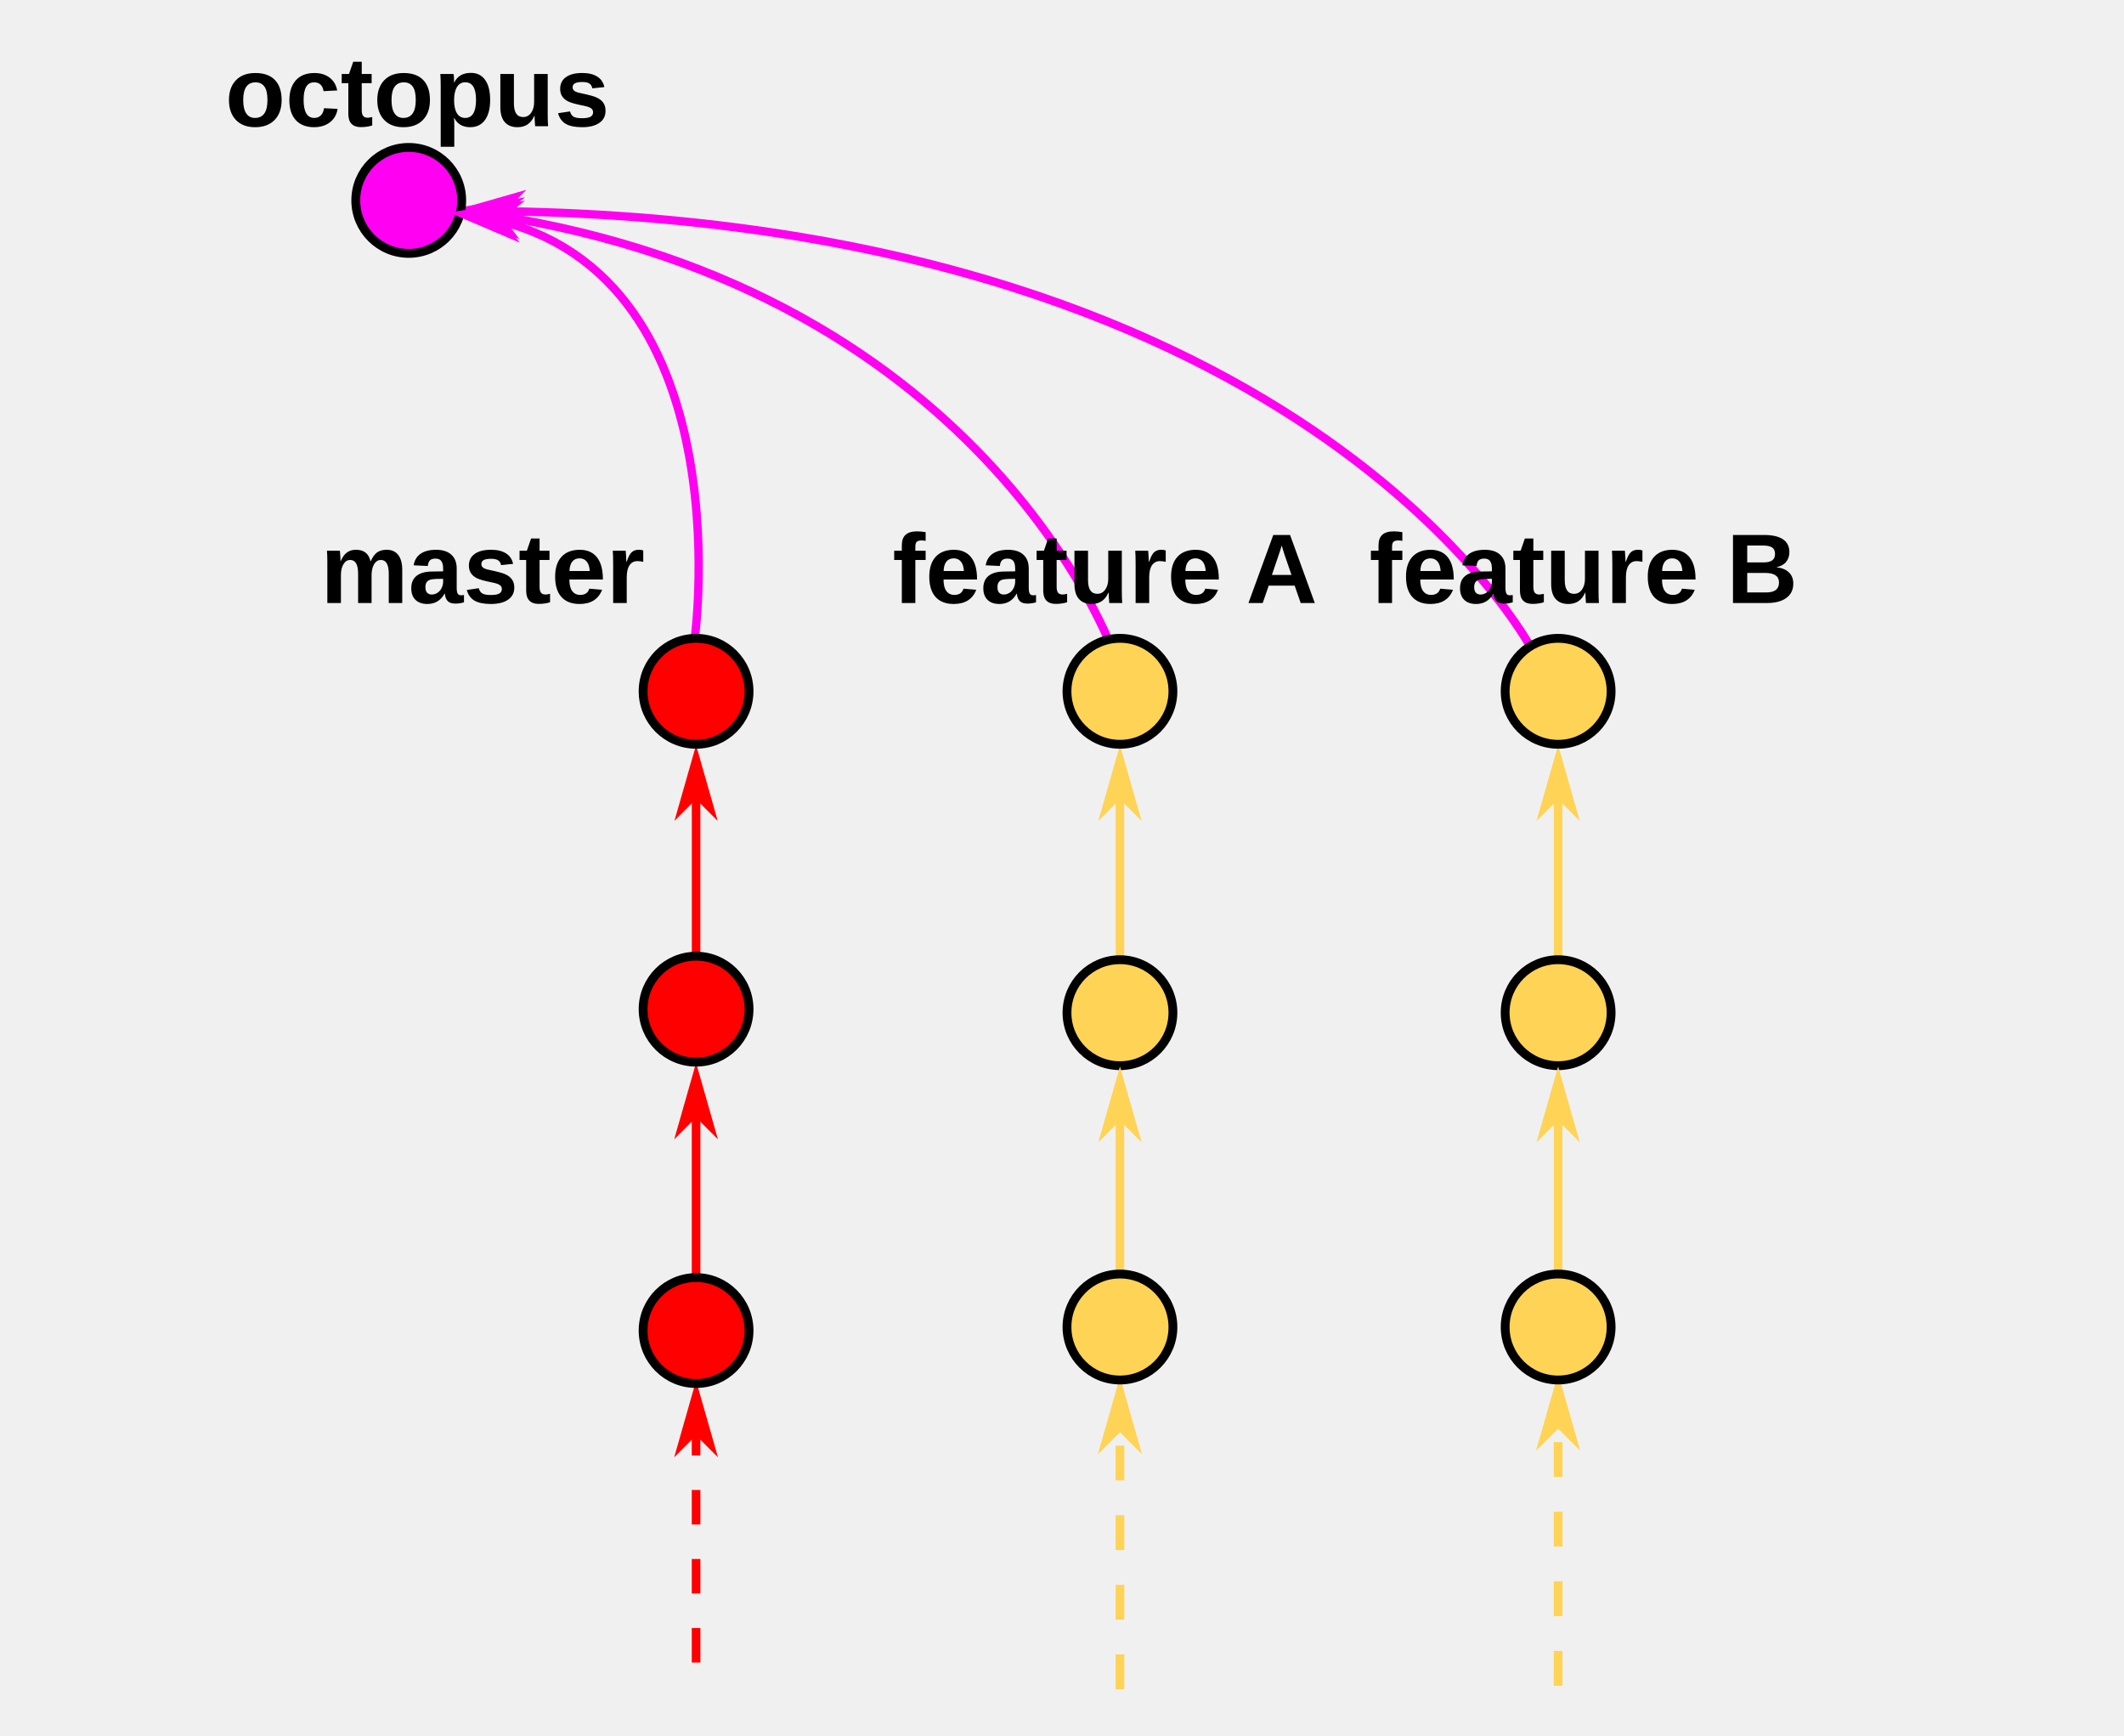
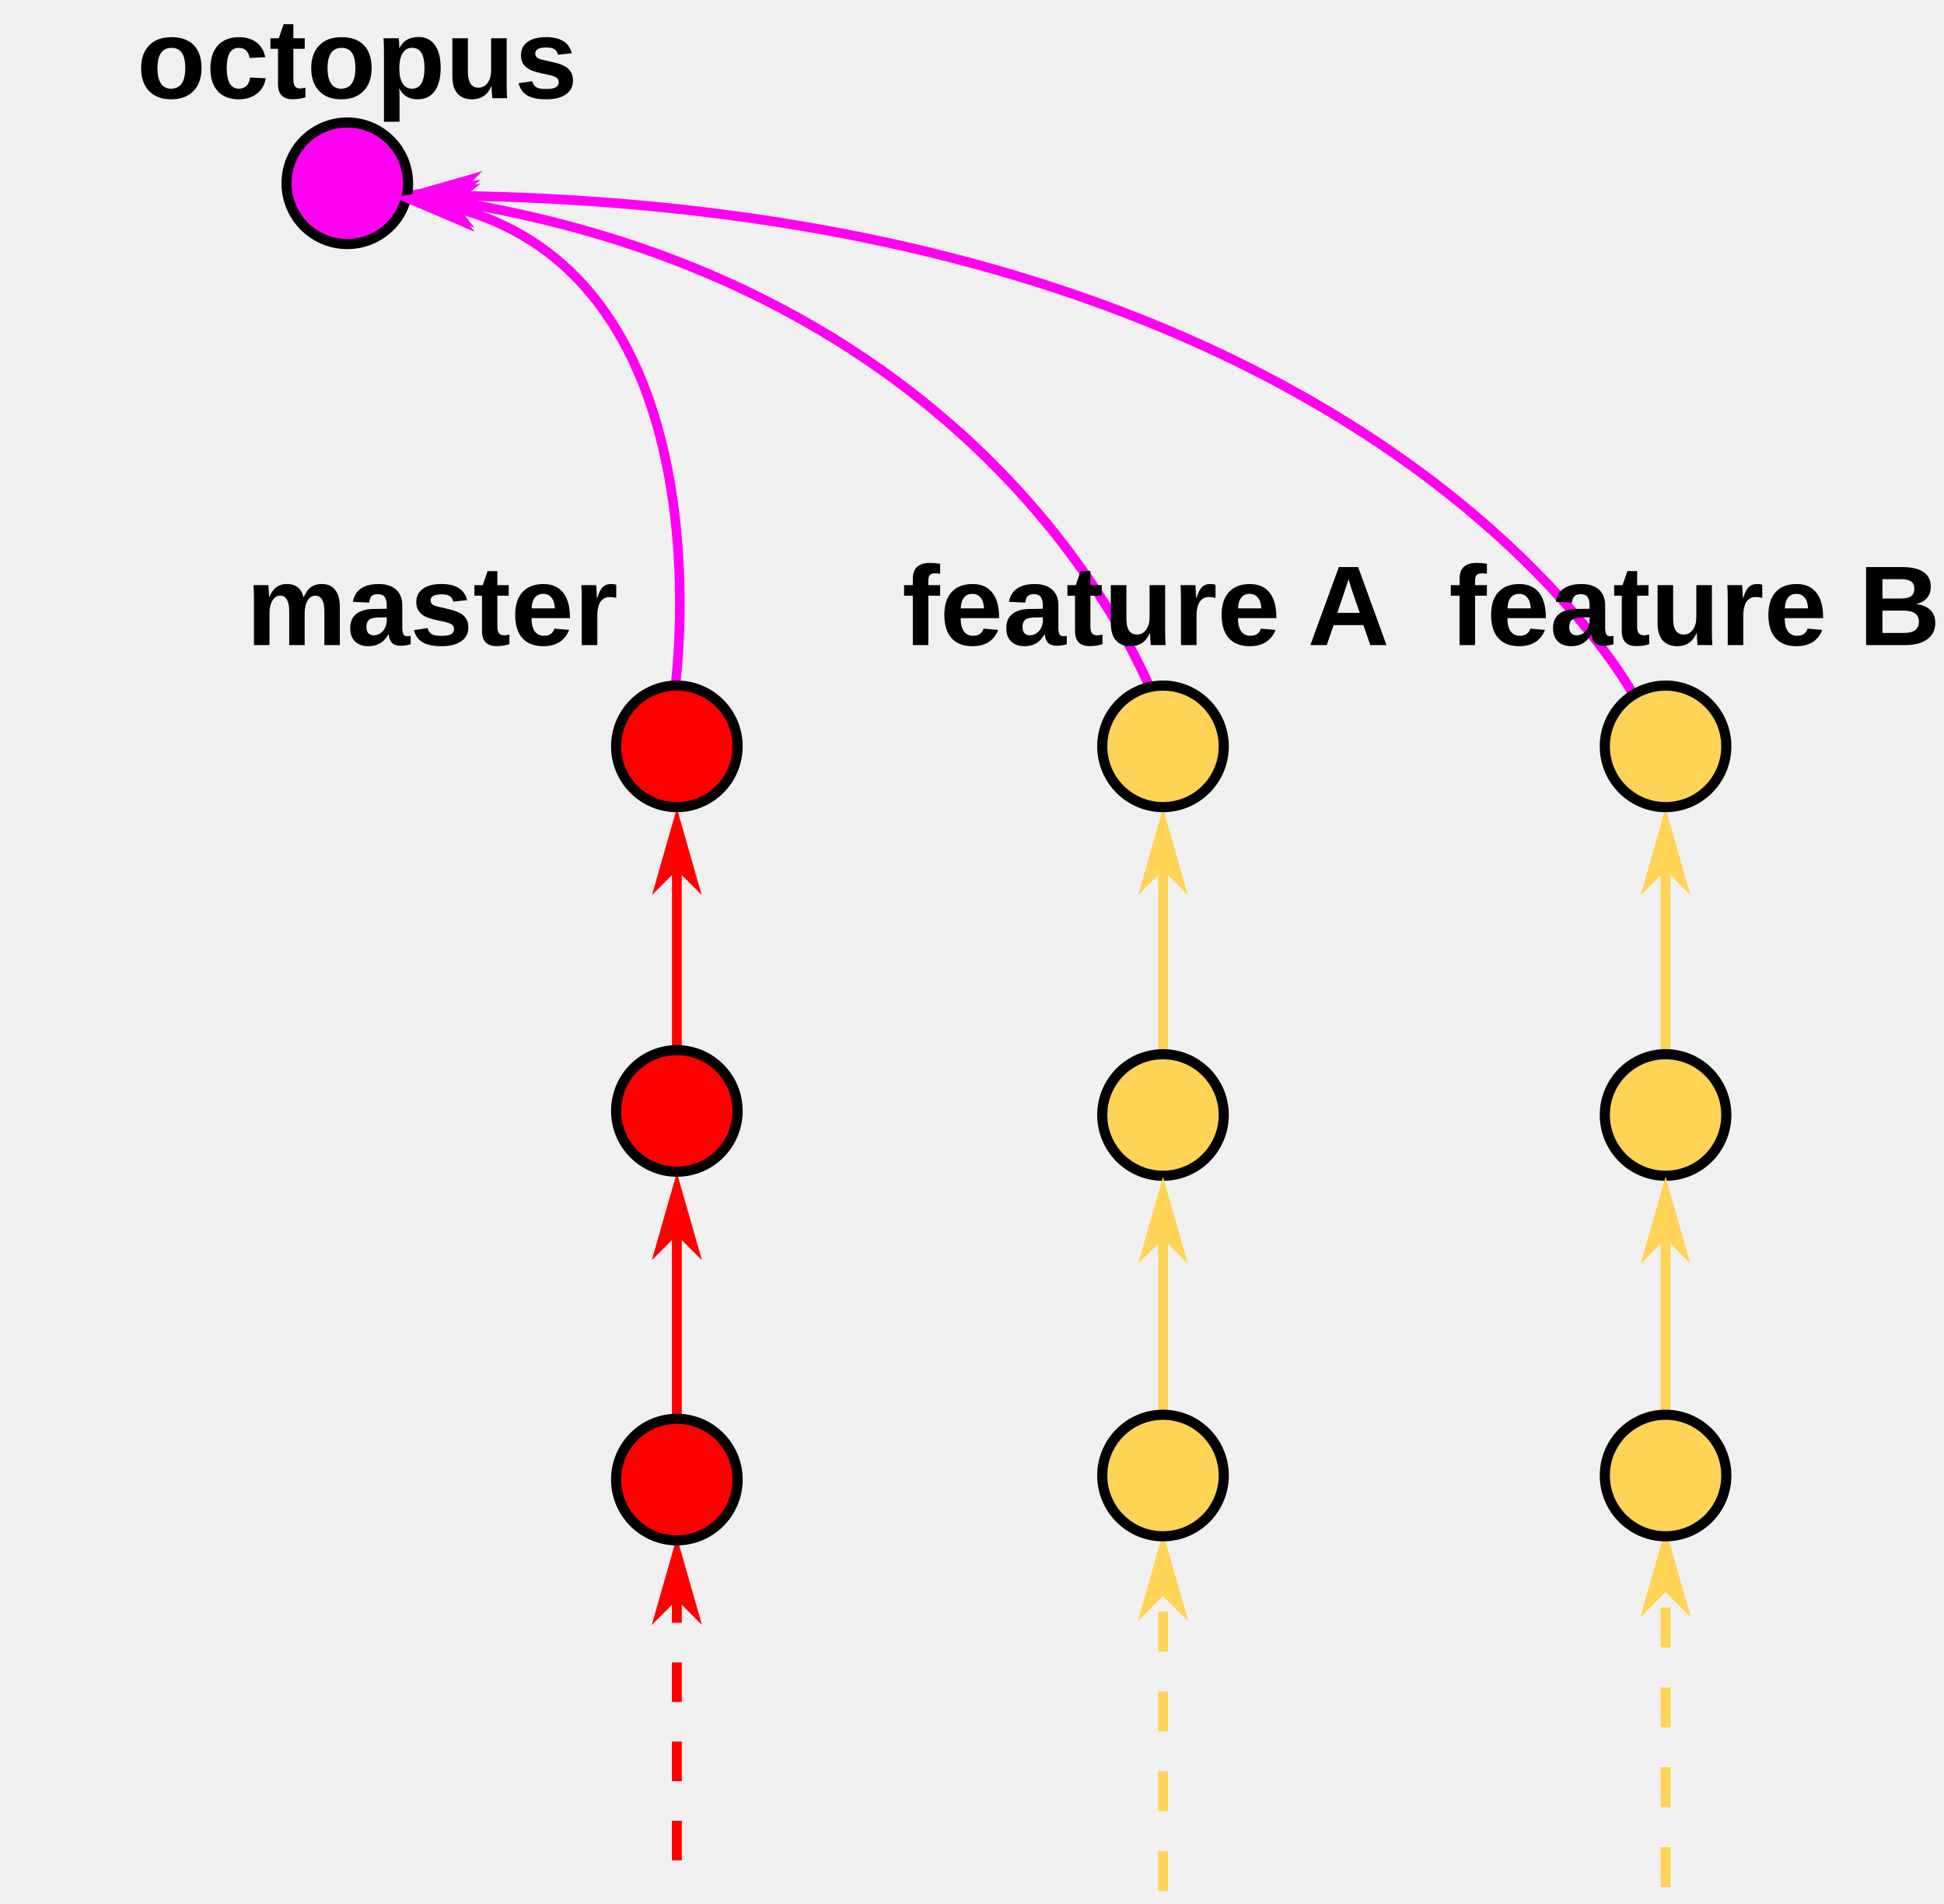
- <svg xmlns="http://www.w3.org/2000/svg" xmlns:ns1="http://www.openswatchbook.org/uri/2009/osb" width="1203" height="983" id="svg2" version="1.1">
+ <svg xmlns="http://www.w3.org/2000/svg" xmlns:ns1="http://www.openswatchbook.org/uri/2009/osb" width="960" height="940" id="svg2" version="1.1">
  <defs id="defs4">
    <marker style="overflow:visible" id="Arrow1Mend" refX="0" refY="0" orient="auto">
      <path transform="matrix(-0.4,0,0,-0.4,-4,0)" style="fill-rule:evenodd;stroke:#000000;stroke-width:1pt" d="M 0,0 5,-5 -12.5,0 5,5 0,0 z" id="path4070" />
    </marker>
    <marker style="overflow:visible" id="TriangleOutL" refX="0" refY="0" orient="auto">
      <path transform="scale(0.8,0.8)" style="fill-rule:evenodd;stroke:#000000;stroke-width:1pt" d="m 5.77,0 -8.65,5 0,-10 8.65,5 z" id="path4203" />
    </marker>
    <marker style="overflow:visible" id="EmptyTriangleInL" refX="0" refY="0" orient="auto">
      <path transform="matrix(-0.8,0,0,-0.8,4.8,0)" style="fill:#ffffff;fill-rule:evenodd;stroke:#000000;stroke-width:1pt" d="m 5.77,0 -8.65,5 0,-10 8.65,5 z" id="path4212" />
    </marker>
    <marker style="overflow:visible" id="EmptyTriangleOutL" refX="0" refY="0" orient="auto">
      <path transform="matrix(0.8,0,0,0.8,-4.8,0)" style="fill:#ffffff;fill-rule:evenodd;stroke:#000000;stroke-width:1pt" d="m 5.77,0 -8.65,5 0,-10 8.65,5 z" id="path4221" />
    </marker>
    <linearGradient id="linearGradient9318">
      <stop id="stop9328" offset="0" style="stop-color:#ff0000;stop-opacity:0.247;" />
      <stop style="stop-color:#ff0000;stop-opacity:0.122;" offset="0.5" id="stop9334" />
      <stop id="stop9322" offset="1" style="stop-color:#ff0000;stop-opacity:0;" />
    </linearGradient>
    <linearGradient id="linearGradient9310">
      <stop id="stop9312" offset="0" style="stop-color:#ff0000;stop-opacity:1;" />
      <stop id="stop9314" offset="1" style="stop-color:#ff0000;stop-opacity:0;" />
    </linearGradient>
    <linearGradient ns1:paint="solid" id="linearGradient7685">
      <stop id="stop7687" offset="0" style="stop-color:#ff993b;stop-opacity:1;" />
    </linearGradient>
    <linearGradient id="linearGradient6243">
      <stop id="stop6245" offset="0" style="stop-color:#ff993b;stop-opacity:1;" />
      <stop id="stop6247" offset="1" style="stop-color:#ff993b;stop-opacity:0;" />
    </linearGradient>
    <linearGradient ns1:paint="solid" id="linearGradient6187">
      <stop id="stop6189" offset="0" style="stop-color:#ff973b;stop-opacity:1;" />
    </linearGradient>
    <linearGradient id="linearGradient6171">
      <stop id="stop6173" offset="0" style="stop-color:#e60000;stop-opacity:1;" />
      <stop id="stop6175" offset="1" style="stop-color:#000000;stop-opacity:0;" />
    </linearGradient>
    <marker style="overflow:visible" id="Arrow2Lend" refX="0" refY="0" orient="auto">
      <path transform="matrix(-1.1,0,0,-1.1,-1.1,0)" d="M 8.719,4.034 -2.207,0.016 8.719,-4.002 c -1.745,2.372 -1.735,5.617 -6e-7,8.035 z" style="fill-rule:evenodd;stroke-width:0.625;stroke-linejoin:round" id="path4082" />
    </marker>
    <marker style="overflow:visible" id="Arrow1Mend-8" refX="0" refY="0" orient="auto">
      <path transform="matrix(-0.4,0,0,-0.4,-4,0)" style="fill-rule:evenodd;stroke:#000000;stroke-width:1pt" d="M 0,0 5,-5 -12.5,0 5,5 0,0 z" id="path4070-5" />
    </marker>
    <marker style="overflow:visible" id="Arrow1Mend-5" refX="0" refY="0" orient="auto">
      <path transform="matrix(-0.4,0,0,-0.4,-4,0)" style="fill-rule:evenodd;stroke:#000000;stroke-width:1pt" d="M 0,0 5,-5 -12.5,0 5,5 0,0 z" id="path4070-2" />
    </marker>
    <marker style="overflow:visible" id="Arrow1Mend-2" refX="0" refY="0" orient="auto">
      <path transform="matrix(-0.4,0,0,-0.4,-4,0)" style="fill-rule:evenodd;stroke:#000000;stroke-width:1pt" d="M 0,0 5,-5 -12.5,0 5,5 0,0 z" id="path4070-8" />
    </marker>
    <marker style="overflow:visible" id="Arrow1Mend-87" refX="0" refY="0" orient="auto">
      <path transform="matrix(-0.4,0,0,-0.4,-4,0)" style="fill-rule:evenodd;stroke:#000000;stroke-width:1pt" d="M 0,0 5,-5 -12.5,0 5,5 0,0 z" id="path4070-4" />
    </marker>
    <marker style="overflow:visible" id="Arrow1Mend-0" refX="0" refY="0" orient="auto">
      <path transform="matrix(-0.4,0,0,-0.4,-4,0)" style="fill-rule:evenodd;stroke:#000000;stroke-width:1pt" d="M 0,0 5,-5 -12.5,0 5,5 0,0 z" id="path4070-59" />
    </marker>
    <marker style="overflow:visible" id="Arrow1Mend-7" refX="0" refY="0" orient="auto">
      <path transform="matrix(-0.4,0,0,-0.4,-4,0)" style="fill-rule:evenodd;stroke:#000000;stroke-width:1pt" d="M 0,0 5,-5 -12.5,0 5,5 0,0 z" id="path4070-40" />
    </marker>
    <marker style="overflow:visible" id="Arrow1Mend-1" refX="0" refY="0" orient="auto">
      <path transform="matrix(-0.4,0,0,-0.4,-4,0)" style="fill-rule:evenodd;stroke:#000000;stroke-width:1pt" d="M 0,0 5,-5 -12.5,0 5,5 0,0 z" id="path4070-7" />
    </marker>
    <marker style="overflow:visible" id="Arrow1Mendo" refX="0" refY="0" orient="auto">
-       <path transform="matrix(-0.4,0,0,-0.4,-4,0)" style="stroke:#ff00f3;stroke-width:1pt;fill:#ff00f3;fill-rule:evenodd" d="M 0,0 5,-5 -12.5,0 5,5 0,0 z" id="path6784" />
+       <path transform="matrix(-0.4,0,0,-0.4,-4,0)" style="fill:#ff00f3;fill-rule:evenodd;stroke:#ff00f3;stroke-width:1pt" d="M 0,0 5,-5 -12.5,0 5,5 0,0 z" id="path6784" />
    </marker>
    <marker style="overflow:visible" id="Arrow1Mendi" refX="0" refY="0" orient="auto">
-       <path transform="matrix(-0.4,0,0,-0.4,-4,0)" style="stroke:#ffd355;stroke-width:1pt;fill:#ffd355;fill-rule:evenodd" d="M 0,0 5,-5 -12.5,0 5,5 0,0 z" id="path6787" />
+       <path transform="matrix(-0.4,0,0,-0.4,-4,0)" style="fill:#ffd355;fill-rule:evenodd;stroke:#ffd355;stroke-width:1pt" d="M 0,0 5,-5 -12.5,0 5,5 0,0 z" id="path6787" />
    </marker>
    <marker style="overflow:visible" id="Arrow1Mendt" refX="0" refY="0" orient="auto">
-       <path transform="matrix(-0.4,0,0,-0.4,-4,0)" style="stroke:#ffd355;stroke-width:1pt;fill:#ffd355;fill-rule:evenodd" d="M 0,0 5,-5 -12.5,0 5,5 0,0 z" id="path6790" />
+       <path transform="matrix(-0.4,0,0,-0.4,-4,0)" style="fill:#ffd355;fill-rule:evenodd;stroke:#ffd355;stroke-width:1pt" d="M 0,0 5,-5 -12.5,0 5,5 0,0 z" id="path6790" />
    </marker>
    <marker style="overflow:visible" id="Arrow1Mendh" refX="0" refY="0" orient="auto">
-       <path transform="matrix(-0.4,0,0,-0.4,-4,0)" style="stroke:#ff0000;stroke-width:1pt;fill:#ff0000;fill-rule:evenodd" d="M 0,0 5,-5 -12.5,0 5,5 0,0 z" id="path6793" />
+       <path transform="matrix(-0.4,0,0,-0.4,-4,0)" style="fill:#ff0000;fill-rule:evenodd;stroke:#ff0000;stroke-width:1pt" d="M 0,0 5,-5 -12.5,0 5,5 0,0 z" id="path6793" />
    </marker>
    <marker style="overflow:visible" id="Arrow1Mendh7" refX="0" refY="0" orient="auto">
-       <path transform="matrix(-0.4,0,0,-0.4,-4,0)" style="stroke:#ff00f3;stroke-width:1pt;fill:#ff00f3;fill-rule:evenodd" d="M 0,0 5,-5 -12.5,0 5,5 0,0 z" id="path6796" />
+       <path transform="matrix(-0.4,0,0,-0.4,-4,0)" style="fill:#ff00f3;fill-rule:evenodd;stroke:#ff00f3;stroke-width:1pt" d="M 0,0 5,-5 -12.5,0 5,5 0,0 z" id="path6796" />
    </marker>
    <marker style="overflow:visible" id="Arrow1MendQ" refX="0" refY="0" orient="auto">
-       <path transform="matrix(-0.4,0,0,-0.4,-4,0)" style="stroke:#ff00f3;stroke-width:1pt;fill:#ff00f3;fill-rule:evenodd" d="M 0,0 5,-5 -12.5,0 5,5 0,0 z" id="path6799" />
+       <path transform="matrix(-0.4,0,0,-0.4,-4,0)" style="fill:#ff00f3;fill-rule:evenodd;stroke:#ff00f3;stroke-width:1pt" d="M 0,0 5,-5 -12.5,0 5,5 0,0 z" id="path6799" />
    </marker>
    <marker style="overflow:visible" id="Arrow1MendoD" refX="0" refY="0" orient="auto">
-       <path transform="matrix(-0.4,0,0,-0.4,-4,0)" style="stroke:#ffd355;stroke-width:1pt;fill:#ffd355;fill-rule:evenodd" d="M 0,0 5,-5 -12.5,0 5,5 0,0 z" id="path6802" />
+       <path transform="matrix(-0.4,0,0,-0.4,-4,0)" style="fill:#ffd355;fill-rule:evenodd;stroke:#ffd355;stroke-width:1pt" d="M 0,0 5,-5 -12.5,0 5,5 0,0 z" id="path6802" />
    </marker>
    <marker style="overflow:visible" id="Arrow1Mendx" refX="0" refY="0" orient="auto">
-       <path transform="matrix(-0.4,0,0,-0.4,-4,0)" style="stroke:#ff0000;stroke-width:1pt;fill:#ff0000;fill-rule:evenodd" d="M 0,0 5,-5 -12.5,0 5,5 0,0 z" id="path6805" />
+       <path transform="matrix(-0.4,0,0,-0.4,-4,0)" style="fill:#ff0000;fill-rule:evenodd;stroke:#ff0000;stroke-width:1pt" d="M 0,0 5,-5 -12.5,0 5,5 0,0 z" id="path6805" />
    </marker>
    <marker style="overflow:visible" id="Arrow1Mend5" refX="0" refY="0" orient="auto">
-       <path transform="matrix(-0.4,0,0,-0.4,-4,0)" style="stroke:#ffd355;stroke-width:1pt;fill:#ffd355;fill-rule:evenodd" d="M 0,0 5,-5 -12.5,0 5,5 0,0 z" id="path6808" />
+       <path transform="matrix(-0.4,0,0,-0.4,-4,0)" style="fill:#ffd355;fill-rule:evenodd;stroke:#ffd355;stroke-width:1pt" d="M 0,0 5,-5 -12.5,0 5,5 0,0 z" id="path6808" />
    </marker>
    <marker style="overflow:visible" id="Arrow1Mendv" refX="0" refY="0" orient="auto">
-       <path transform="matrix(-0.4,0,0,-0.4,-4,0)" style="stroke:#ffd355;stroke-width:1pt;fill:#ffd355;fill-rule:evenodd" d="M 0,0 5,-5 -12.5,0 5,5 0,0 z" id="path6811" />
+       <path transform="matrix(-0.4,0,0,-0.4,-4,0)" style="fill:#ffd355;fill-rule:evenodd;stroke:#ffd355;stroke-width:1pt" d="M 0,0 5,-5 -12.5,0 5,5 0,0 z" id="path6811" />
    </marker>
    <marker style="overflow:visible" id="Arrow1Mend9" refX="0" refY="0" orient="auto">
-       <path transform="matrix(-0.4,0,0,-0.4,-4,0)" style="stroke:#ffd355;stroke-width:1pt;fill:#ffd355;fill-rule:evenodd" d="M 0,0 5,-5 -12.5,0 5,5 0,0 z" id="path6814" />
+       <path transform="matrix(-0.4,0,0,-0.4,-4,0)" style="fill:#ffd355;fill-rule:evenodd;stroke:#ffd355;stroke-width:1pt" d="M 0,0 5,-5 -12.5,0 5,5 0,0 z" id="path6814" />
    </marker>
    <marker style="overflow:visible" id="Arrow1Mend2" refX="0" refY="0" orient="auto">
-       <path transform="matrix(-0.4,0,0,-0.4,-4,0)" style="stroke:#ff0000;stroke-width:1pt;fill:#ff0000;fill-rule:evenodd" d="M 0,0 5,-5 -12.5,0 5,5 0,0 z" id="path6817" />
+       <path transform="matrix(-0.4,0,0,-0.4,-4,0)" style="fill:#ff0000;fill-rule:evenodd;stroke:#ff0000;stroke-width:1pt" d="M 0,0 5,-5 -12.5,0 5,5 0,0 z" id="path6817" />
    </marker>
  </defs>
-   <g transform="translate(201.5,49.125)" id="layer1">
-     <path style="stroke-linejoin:miter;marker-end:url(#Arrow1Mend2);stroke-opacity:1;stroke:#ff0000;stroke-linecap:butt;stroke-miterlimit:4;stroke-dasharray:none;stroke-width:4.83;fill:none" d="m 192.75,494.362 0,-112" id="path5967" />
-     <path id="path5969" d="m 192.75,676.362 0,-114" style="stroke-linejoin:miter;marker-end:url(#Arrow1Mendh);stroke-opacity:1;stroke:#ff0000;stroke-linecap:butt;stroke-miterlimit:4;stroke-dasharray:none;stroke-width:4.873;fill:none" />
-     <path id="path5971" d="m 430,322.362 c 0,0 -74,-214 -368,-252" style="stroke-linejoin:miter;marker-end:url(#Arrow1Mendo);stroke-opacity:1;stroke:#ff00f3;stroke-linecap:butt;stroke-miterlimit:4;stroke-dasharray:none;stroke-width:4.725;fill:none" />
-     <path id="path6157" d="m 432.825,494.362 0,-112" style="stroke-linejoin:miter;marker-end:url(#Arrow1MendoD);stroke-opacity:1;fill-opacity:1;stroke:#ffd355;stroke-linecap:butt;stroke-miterlimit:4;stroke-dasharray:none;stroke-width:4.83;fill:#f0f0f0" />
-     <path style="stroke-linejoin:miter;marker-end:url(#Arrow1Mend5);stroke-opacity:1;fill-opacity:1;stroke-dashoffset:30.547;stroke:#ffd355;stroke-linecap:butt;stroke-miterlimit:4;stroke-dasharray:19.708, 19.708;stroke-width:4.927;fill:#ffd355" d="m 432.825,916.362 0,-176" id="path6159" />
-     <path id="path6161" d="m 192.75,892.362 0,-150" style="stroke-linejoin:miter;marker-end:url(#Arrow1Mendx);stroke-opacity:1;fill-opacity:1;stroke-dashoffset:0;stroke:#ff0000;stroke-linecap:butt;stroke-miterlimit:4;stroke-dasharray:19.545, 19.545;stroke-width:4.886;fill:#ff0000" />
+   <g transform="translate(141.5,26.125)" id="layer1">
+     <path style="fill:none;stroke:#ff0000;stroke-width:4.83;stroke-linecap:butt;stroke-linejoin:miter;stroke-miterlimit:4;stroke-opacity:1;stroke-dasharray:none;marker-end:url(#Arrow1Mend2)" d="m 192.75,494.362 0,-112" id="path5967" />
+     <path id="path5969" d="m 192.75,676.362 0,-114" style="fill:none;stroke:#ff0000;stroke-width:4.873;stroke-linecap:butt;stroke-linejoin:miter;stroke-miterlimit:4;stroke-opacity:1;stroke-dasharray:none;marker-end:url(#Arrow1Mendh)" />
+     <path id="path5971" d="m 430,322.362 c 0,0 -74,-214 -368,-252" style="fill:none;stroke:#ff00f3;stroke-width:4.725;stroke-linecap:butt;stroke-linejoin:miter;stroke-miterlimit:4;stroke-opacity:1;stroke-dasharray:none;marker-end:url(#Arrow1Mendo)" />
+     <path id="path6157" d="m 432.825,494.362 0,-112" style="fill:#f0f0f0;fill-opacity:1;stroke:#ffd355;stroke-width:4.83;stroke-linecap:butt;stroke-linejoin:miter;stroke-miterlimit:4;stroke-opacity:1;stroke-dasharray:none;marker-end:url(#Arrow1MendoD)" />
+     <path style="fill:#ffd355;fill-opacity:1;stroke:#ffd355;stroke-width:4.927;stroke-linecap:butt;stroke-linejoin:miter;stroke-miterlimit:4;stroke-opacity:1;stroke-dasharray:19.708, 19.708;stroke-dashoffset:30.547;marker-end:url(#Arrow1Mend5)" d="m 432.825,916.362 0,-176" id="path6159" />
+     <path id="path6161" d="m 192.75,892.362 0,-150" style="fill:#ff0000;fill-opacity:1;stroke:#ff0000;stroke-width:4.886;stroke-linecap:butt;stroke-linejoin:miter;stroke-miterlimit:4;stroke-opacity:1;stroke-dasharray:19.545, 19.545;stroke-dashoffset:0;marker-end:url(#Arrow1Mendx)" />
    <text id="text6163" y="22.362" x="-74" style="font-size:56px;font-style:normal;font-variant:normal;font-weight:bold;font-stretch:normal;text-align:start;line-height:125%;letter-spacing:0px;word-spacing:0px;writing-mode:lr-tb;text-anchor:start;fill:#000000;fill-opacity:1;stroke:none;font-family:Arial;-inkscape-font-specification:Arial Bold" xml:space="preserve">
      <tspan y="22.362" x="-74" id="tspan17353">octopus</tspan>
    </text>
    <path transform="matrix(0.75,0,0,0.75,57.75,408.0906)" d="m 220,152.362 c 0,22.091 -17.909,40 -40,40 -22.091,0 -40,-17.909 -40,-40 0,-22.091 17.909,-40 40,-40 22.091,0 40,17.909 40,40 z" id="path6207" style="fill:#ff0000;fill-opacity:1;stroke:#000000;stroke-width:6.667;stroke-miterlimit:4;stroke-opacity:1;stroke-dasharray:none" />
    <path style="fill:#ff0000;fill-opacity:1;stroke:#000000;stroke-width:6.667;stroke-miterlimit:4;stroke-opacity:1;stroke-dasharray:none" id="path6215" d="m 220,152.362 c 0,22.091 -17.909,40 -40,40 -22.091,0 -40,-17.909 -40,-40 0,-22.091 17.909,-40 40,-40 22.091,0 40,17.909 40,40 z" transform="matrix(0.75,0,0,0.75,57.75,590.0906)" />
    <path style="fill:#ffd355;fill-opacity:1;stroke:#000000;stroke-width:6.667;stroke-miterlimit:4;stroke-opacity:1;stroke-dasharray:none" id="path6233" d="m 220,152.362 c 0,22.091 -17.909,40 -40,40 -22.091,0 -40,-17.909 -40,-40 0,-22.091 17.909,-40 40,-40 22.091,0 40,17.909 40,40 z" transform="matrix(0.75,0,0,0.75,297.8252,410.0906)" />
-     <path id="path6157-6" d="m 432.825,676.362 0,-112" style="stroke-linejoin:miter;marker-end:url(#Arrow1Mendv);stroke-opacity:1;fill-opacity:1;stroke:#ffd355;stroke-linecap:butt;stroke-miterlimit:4;stroke-dasharray:none;stroke-width:4.83;fill:#f0f0f0" />
+     <path id="path6157-6" d="m 432.825,676.362 0,-112" style="fill:#f0f0f0;fill-opacity:1;stroke:#ffd355;stroke-width:4.83;stroke-linecap:butt;stroke-linejoin:miter;stroke-miterlimit:4;stroke-opacity:1;stroke-dasharray:none;marker-end:url(#Arrow1Mendv)" />
    <text id="text6163-5" y="292.362" x="-20" style="font-size:56px;font-style:normal;font-variant:normal;font-weight:bold;font-stretch:normal;text-align:start;line-height:125%;letter-spacing:0px;word-spacing:0px;writing-mode:lr-tb;text-anchor:start;fill:#000000;fill-opacity:1;stroke:none;font-family:Arial;-inkscape-font-specification:Arial Bold" xml:space="preserve">
      <tspan y="292.362" x="-20" id="tspan17376">master</tspan>
    </text>
-     <path id="path6157-3" d="m 681,494.362 0,-112" style="stroke-linejoin:miter;marker-end:url(#Arrow1Mend9);stroke-opacity:1;fill-opacity:1;stroke:#ffd355;stroke-linecap:butt;stroke-miterlimit:4;stroke-dasharray:none;stroke-width:4.83;fill:#f0f0f0" />
+     <path id="path6157-3" d="m 681,494.362 0,-112" style="fill:#f0f0f0;fill-opacity:1;stroke:#ffd355;stroke-width:4.83;stroke-linecap:butt;stroke-linejoin:miter;stroke-miterlimit:4;stroke-opacity:1;stroke-dasharray:none;marker-end:url(#Arrow1Mend9)" />
    <path style="fill:#ffd355;fill-opacity:1;stroke:#000000;stroke-width:6.667;stroke-miterlimit:4;stroke-opacity:1;stroke-dasharray:none" id="path6233-12" d="m 220,152.362 c 0,22.091 -17.909,40 -40,40 -22.091,0 -40,-17.909 -40,-40 0,-22.091 17.909,-40 40,-40 22.091,0 40,17.909 40,40 z" transform="matrix(0.75,0,0,0.75,546,410.0905)" />
-     <path id="path5971-8" d="m 666,318.362 c 0,0 -130,-248 -602,-248" style="stroke-linejoin:miter;marker-end:url(#Arrow1Mendh7);stroke-opacity:1;stroke:#ff00f3;stroke-linecap:butt;stroke-miterlimit:4;stroke-dasharray:none;stroke-width:4.725;fill:none" />
+     <path id="path5971-8" d="m 666,318.362 c 0,0 -130,-248 -602,-248" style="fill:none;stroke:#ff00f3;stroke-width:4.725;stroke-linecap:butt;stroke-linejoin:miter;stroke-miterlimit:4;stroke-opacity:1;stroke-dasharray:none;marker-end:url(#Arrow1Mendh7)" />
    <path style="fill:#ffd355;fill-opacity:1;stroke:#000000;stroke-width:6.667;stroke-miterlimit:4;stroke-opacity:1;stroke-dasharray:none" id="path6233-1" d="m 220,152.362 c 0,22.091 -17.909,40 -40,40 -22.091,0 -40,-17.909 -40,-40 0,-22.091 17.909,-40 40,-40 22.091,0 40,17.909 40,40 z" transform="matrix(0.75,0,0,0.75,297.8252,588.0905)" />
    <path transform="matrix(0.75,0,0,0.75,297.8252,228.0906)" d="m 220,152.362 c 0,22.091 -17.909,40 -40,40 -22.091,0 -40,-17.909 -40,-40 0,-22.091 17.909,-40 40,-40 22.091,0 40,17.909 40,40 z" id="path6223" style="fill:#ffd355;fill-opacity:1;stroke:#000000;stroke-width:6.667;stroke-miterlimit:4;stroke-opacity:1;stroke-dasharray:none" />
-     <path style="stroke-linejoin:miter;marker-end:url(#Arrow1Mendt);stroke-opacity:1;fill-opacity:1;stroke-dashoffset:30.547;stroke:#ffd355;stroke-linecap:butt;stroke-miterlimit:4;stroke-dasharray:19.708, 19.708;stroke-width:4.927;fill:#ffd355" d="m 681,914.362 0,-176" id="path6159-0" />
+     <path style="fill:#ffd355;fill-opacity:1;stroke:#ffd355;stroke-width:4.927;stroke-linecap:butt;stroke-linejoin:miter;stroke-miterlimit:4;stroke-opacity:1;stroke-dasharray:19.708, 19.708;stroke-dashoffset:30.547;marker-end:url(#Arrow1Mendt)" d="m 681,914.362 0,-176" id="path6159-0" />
    <text id="text6167" y="292.362" x="304" style="font-size:56px;font-style:normal;font-variant:normal;font-weight:bold;font-stretch:normal;text-align:start;line-height:125%;letter-spacing:0px;word-spacing:0px;writing-mode:lr-tb;text-anchor:start;fill:#000000;fill-opacity:1;stroke:none;font-family:Arial;-inkscape-font-specification:Arial Bold" xml:space="preserve">
      <tspan y="292.362" x="304" id="tspan17378">feature A</tspan>
    </text>
-     <path id="path6157-6-9" d="m 681,676.362 0,-112" style="stroke-linejoin:miter;marker-end:url(#Arrow1Mendi);stroke-opacity:1;fill-opacity:1;stroke:#ffd355;stroke-linecap:butt;stroke-miterlimit:4;stroke-dasharray:none;stroke-width:4.83;fill:#f0f0f0" />
+     <path id="path6157-6-9" d="m 681,676.362 0,-112" style="fill:#f0f0f0;fill-opacity:1;stroke:#ffd355;stroke-width:4.83;stroke-linecap:butt;stroke-linejoin:miter;stroke-miterlimit:4;stroke-opacity:1;stroke-dasharray:none;marker-end:url(#Arrow1Mendi)" />
    <path style="fill:#ffd355;fill-opacity:1;stroke:#000000;stroke-width:6.667;stroke-miterlimit:4;stroke-opacity:1;stroke-dasharray:none" id="path6233-1-5" d="m 220,152.362 c 0,22.091 -17.909,40 -40,40 -22.091,0 -40,-17.909 -40,-40 0,-22.091 17.909,-40 40,-40 22.091,0 40,17.909 40,40 z" transform="matrix(0.75,0,0,0.75,546,588.0905)" />
    <text id="text6167-2" y="292.362" x="574" style="font-size:56px;font-style:normal;font-variant:normal;font-weight:bold;font-stretch:normal;text-align:start;line-height:125%;letter-spacing:0px;word-spacing:0px;writing-mode:lr-tb;text-anchor:start;fill:#000000;fill-opacity:1;stroke:none;font-family:Arial;-inkscape-font-specification:Arial Bold" xml:space="preserve">
      <tspan y="292.362" x="574" id="tspan17401">feature B</tspan>
    </text>
    <path transform="matrix(0.75,0,0,0.75,546,228.0905)" d="m 220,152.362 c 0,22.091 -17.909,40 -40,40 -22.091,0 -40,-17.909 -40,-40 0,-22.091 17.909,-40 40,-40 22.091,0 40,17.909 40,40 z" id="path6223-2" style="fill:#ffd355;fill-opacity:1;stroke:#000000;stroke-width:6.667;stroke-miterlimit:4;stroke-opacity:1;stroke-dasharray:none" />
    <path style="fill:#ff00f3;fill-opacity:1;stroke:#000000;stroke-width:6.667;stroke-miterlimit:4;stroke-opacity:1;stroke-dasharray:none" id="path6197-8" d="m 220,152.362 c 0,22.091 -17.909,40 -40,40 -22.091,0 -40,-17.909 -40,-40 0,-22.091 17.909,-40 40,-40 22.091,0 40,17.909 40,40 z" transform="matrix(0.75,0,0,0.75,-105,-49.90948)" />
-     <path id="path5971-4" d="m 192,312.362 c 0,0 30,-220 -130,-240" style="stroke-linejoin:miter;marker-end:url(#Arrow1MendQ);stroke-opacity:1;stroke:#ff00f3;stroke-linecap:butt;stroke-miterlimit:4;stroke-dasharray:none;stroke-width:4.725;fill:none" />
+     <path id="path5971-4" d="m 192,312.362 c 0,0 30,-220 -130,-240" style="fill:none;stroke:#ff00f3;stroke-width:4.725;stroke-linecap:butt;stroke-linejoin:miter;stroke-miterlimit:4;stroke-opacity:1;stroke-dasharray:none;marker-end:url(#Arrow1MendQ)" />
    <path style="fill:#ff0000;fill-opacity:1;stroke:#000000;stroke-width:6.667;stroke-miterlimit:4;stroke-opacity:1;stroke-dasharray:none" id="path6197" d="m 220,152.362 c 0,22.091 -17.909,40 -40,40 -22.091,0 -40,-17.909 -40,-40 0,-22.091 17.909,-40 40,-40 22.091,0 40,17.909 40,40 z" transform="matrix(0.75,0,0,0.75,57.75,228.0906)" />
  </g>
</svg>
